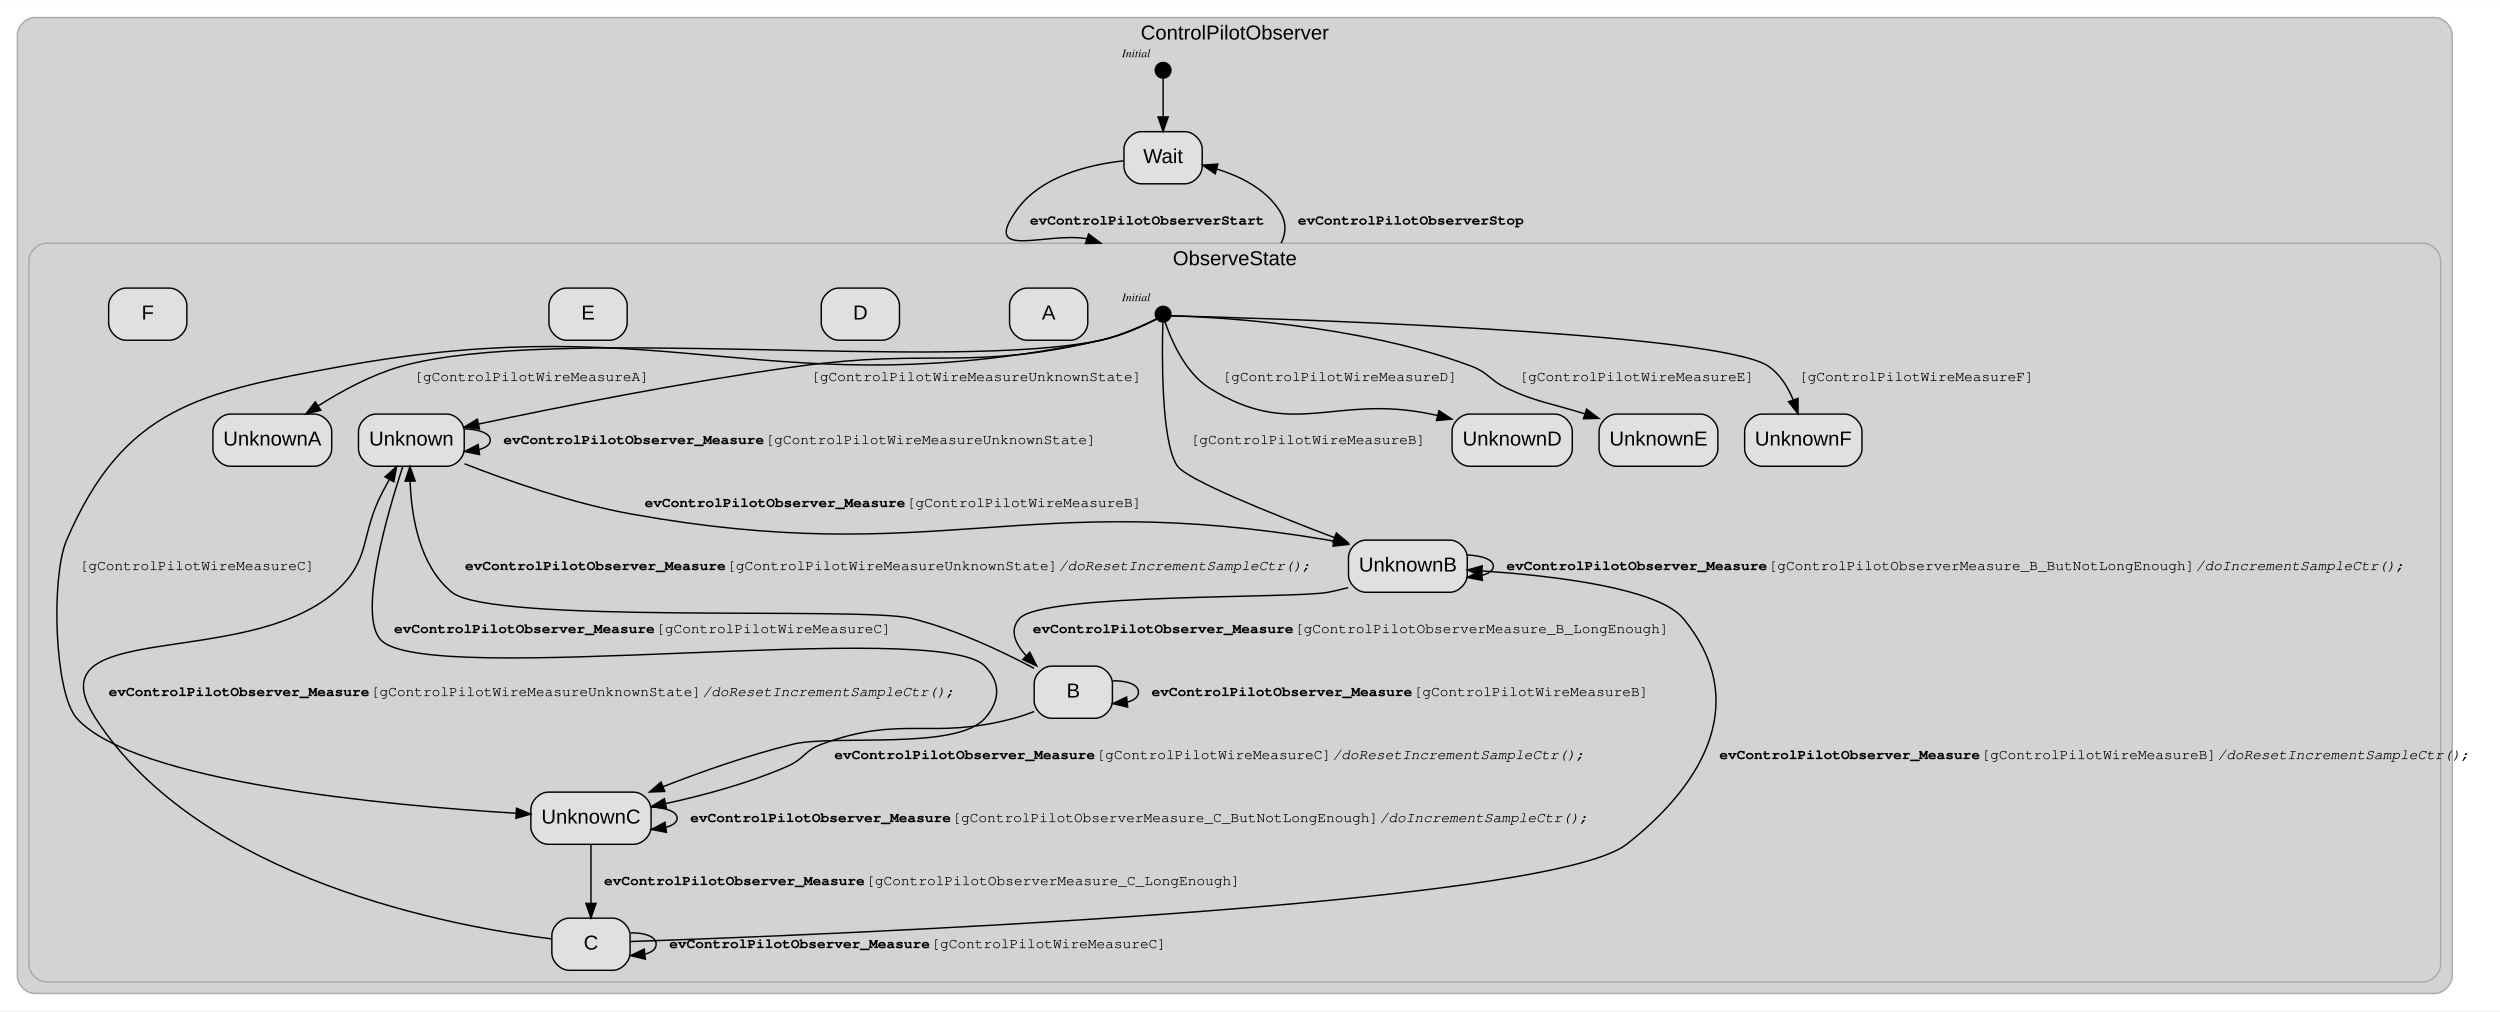
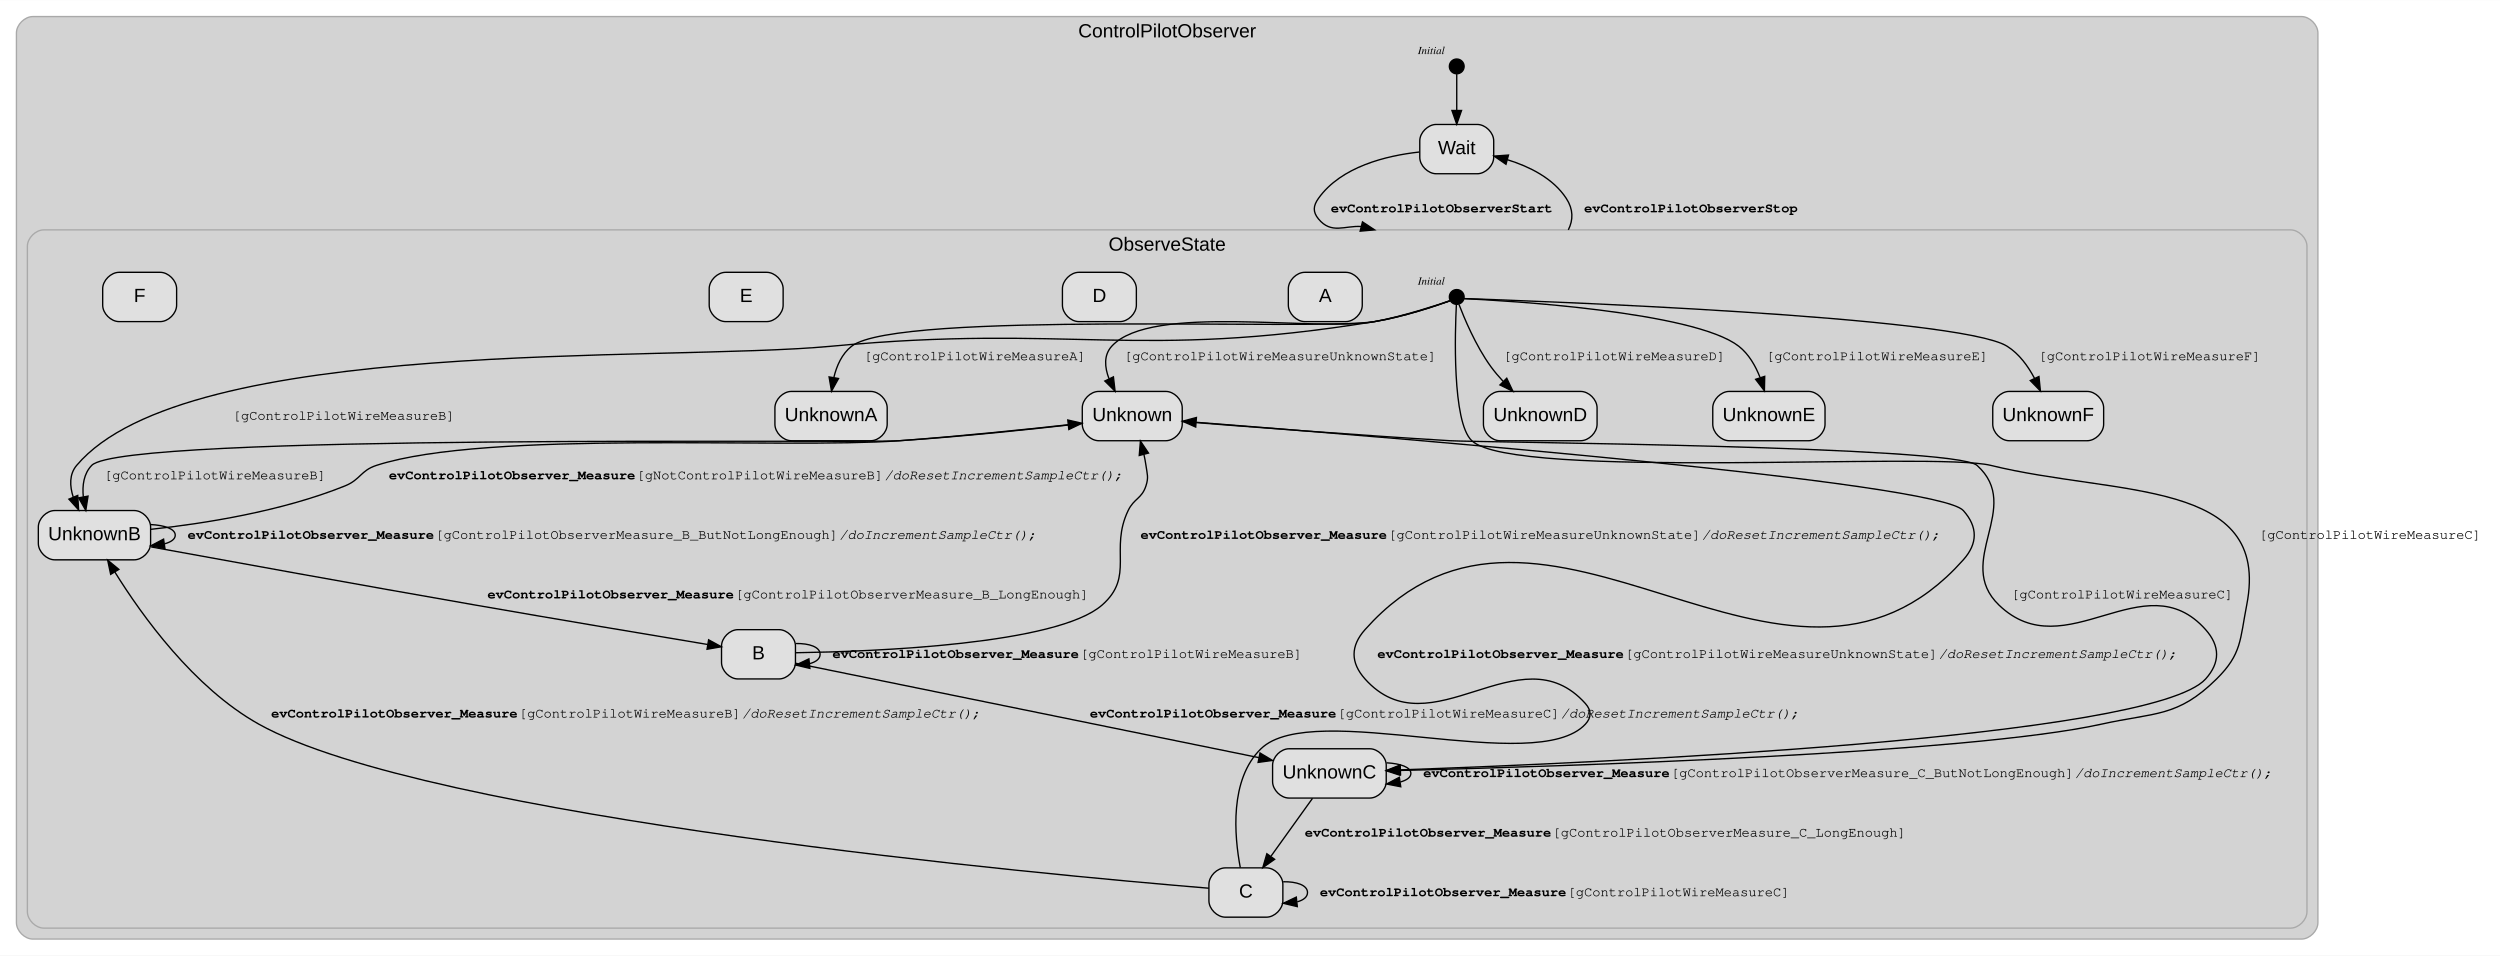
- <svg xmlns="http://www.w3.org/2000/svg" width="1726pt" height="698pt" viewBox="0.00 0.00 1726.00 697.80">
+ <svg xmlns="http://www.w3.org/2000/svg" width="1826pt" height="698pt" viewBox="0.00 0.00 1826.00 697.80">
  <g id="graph0" class="graph" transform="scale(1 1) rotate(0) translate(4 693.8)">
-     <polygon fill="white" stroke="transparent" points="-4,4 -4,-693.8 1722,-693.8 1722,4 -4,4" />
+     <polygon fill="white" stroke="transparent" points="-4,4 -4,-693.8 1822,-693.8 1822,4 -4,4" />
    <g id="clust1" class="cluster">
      <path fill="lightgrey" stroke="darkgray" d="M20,-8C20,-8 1677,-8 1677,-8 1683,-8 1689,-14 1689,-20 1689,-20 1689,-669.8 1689,-669.8 1689,-675.8 1683,-681.8 1677,-681.8 1677,-681.8 20,-681.8 20,-681.8 14,-681.8 8,-675.8 8,-669.8 8,-669.8 8,-20 8,-20 8,-14 14,-8 20,-8" />
      <text text-anchor="middle" x="848.5" y="-666.6" font-family="Arial" font-size="14.00">ControlPilotObserver</text>
    </g>
    <g id="clust2" class="cluster">
      <path fill="lightgrey" stroke="darkgray" d="M28,-16C28,-16 1669,-16 1669,-16 1675,-16 1681,-22 1681,-28 1681,-28 1681,-514 1681,-514 1681,-520 1675,-526 1669,-526 1669,-526 28,-526 28,-526 22,-526 16,-520 16,-514 16,-514 16,-28 16,-28 16,-22 22,-16 28,-16" />
      <text text-anchor="middle" x="848.5" y="-510.8" font-family="Arial" font-size="14.00">ObserveState</text>
    </g>
    <g id="node0" class="node">
-       <ellipse fill="black" stroke="black" cx="799" cy="-645.4" rx="5.4" ry="5.4" />
-       <text text-anchor="start" x="770.6" y="-654.4" font-family="Times,serif" font-style="italic" font-size="8.00">Initial</text>
+       <ellipse fill="black" stroke="black" cx="1060" cy="-645.4" rx="5.4" ry="5.4" />
+       <text text-anchor="start" x="1031.6" y="-654.4" font-family="Times,serif" font-style="italic" font-size="8.00">Initial</text>
    </g>
    <g id="node1" class="node">
-       <path fill="#e0e0e0" stroke="#000000" d="M814,-603C814,-603 784,-603 784,-603 778,-603 772,-597 772,-591 772,-591 772,-579 772,-579 772,-573 778,-567 784,-567 784,-567 814,-567 814,-567 820,-567 826,-573 826,-579 826,-579 826,-591 826,-591 826,-597 820,-603 814,-603" />
-       <text text-anchor="middle" x="799" y="-581.3" font-family="Arial" font-size="14.00">Wait</text>
+       <path fill="#e0e0e0" stroke="#000000" d="M1075,-603C1075,-603 1045,-603 1045,-603 1039,-603 1033,-597 1033,-591 1033,-591 1033,-579 1033,-579 1033,-573 1039,-567 1045,-567 1045,-567 1075,-567 1075,-567 1081,-567 1087,-573 1087,-579 1087,-579 1087,-591 1087,-591 1087,-597 1081,-603 1075,-603" />
+       <text text-anchor="middle" x="1060" y="-581.3" font-family="Arial" font-size="14.00">Wait</text>
    </g>
    <g id="edge1" class="edge">
-       <path fill="none" stroke="black" d="M799,-639.82C799,-634.03 799,-623.6 799,-613.45" />
-       <polygon fill="black" stroke="black" points="802.5,-613.18 799,-603.18 795.5,-613.18 802.5,-613.18" />
+       <path fill="none" stroke="black" d="M1060,-639.82C1060,-634.03 1060,-623.6 1060,-613.45" />
+       <polygon fill="black" stroke="black" points="1063.5,-613.18 1060,-603.18 1056.5,-613.18 1063.5,-613.18" />
    </g>
    <g id="node2" class="node">
-       <ellipse fill="black" stroke="black" cx="799" cy="-477" rx="5.4" ry="5.4" />
-       <text text-anchor="start" x="770.6" y="-486" font-family="Times,serif" font-style="italic" font-size="8.00">Initial</text>
+       <ellipse fill="black" stroke="black" cx="1060" cy="-477" rx="5.4" ry="5.4" />
+       <text text-anchor="start" x="1031.6" y="-486" font-family="Times,serif" font-style="italic" font-size="8.00">Initial</text>
    </g>
    <g id="edge2" class="edge">
-       <path fill="none" stroke="black" d="M771.57,-582.85C747.76,-580.22 714.57,-572.28 698,-549 672.94,-513.79 717.99,-533.97 746.43,-529.08" />
-       <polygon fill="black" stroke="black" points="747.56,-532.4 756,-526 745.41,-525.74 747.56,-532.4" />
-       <text text-anchor="start" x="698" y="-538.8" font-family="Courier,monospace" font-size="14.00"> </text>
-       <text text-anchor="start" x="707" y="-538.8" font-family="Courier,monospace" font-weight="bold" font-size="10.00">evControlPilotObserverStart</text>
-       <text text-anchor="start" x="870" y="-538.8" font-family="Courier,monospace" font-size="14.00"> </text>
+       <path fill="none" stroke="black" d="M1032.57,-582.85C1008.76,-580.22 975.57,-572.28 959,-549 955.13,-543.57 954.76,-539.15 959,-534 968.41,-522.58 978.16,-529.24 990.26,-528.46" />
+       <polygon fill="black" stroke="black" points="991.16,-531.84 1000,-526 989.45,-525.06 991.16,-531.84" />
+       <text text-anchor="start" x="959" y="-538.8" font-family="Courier,monospace" font-size="14.00"> </text>
+       <text text-anchor="start" x="968" y="-538.8" font-family="Courier,monospace" font-weight="bold" font-size="10.00">evControlPilotObserverStart</text>
+       <text text-anchor="start" x="1131" y="-538.8" font-family="Courier,monospace" font-size="14.00"> </text>
    </g>
    <g id="edge3" class="edge">
-       <path fill="none" stroke="black" d="M880.5,-526C884.12,-533.19 884.29,-540.92 879,-549 869.38,-563.71 852.07,-572.27 836,-577.24" />
-       <polygon fill="black" stroke="black" points="834.97,-573.9 826.24,-579.89 836.8,-580.65 834.97,-573.9" />
-       <text text-anchor="start" x="883" y="-538.8" font-family="Courier,monospace" font-size="14.00"> </text>
-       <text text-anchor="start" x="892" y="-538.8" font-family="Courier,monospace" font-weight="bold" font-size="10.00">evControlPilotObserverStop</text>
-       <text text-anchor="start" x="1049" y="-538.8" font-family="Courier,monospace" font-size="14.00"> </text>
+       <path fill="none" stroke="black" d="M1141.5,-526C1145.12,-533.19 1145.29,-540.92 1140,-549 1130.38,-563.71 1113.07,-572.27 1097,-577.24" />
+       <polygon fill="black" stroke="black" points="1095.97,-573.9 1087.24,-579.89 1097.8,-580.65 1095.97,-573.9" />
+       <text text-anchor="start" x="1144" y="-538.8" font-family="Courier,monospace" font-size="14.00"> </text>
+       <text text-anchor="start" x="1153" y="-538.8" font-family="Courier,monospace" font-weight="bold" font-size="10.00">evControlPilotObserverStop</text>
+       <text text-anchor="start" x="1310" y="-538.8" font-family="Courier,monospace" font-size="14.00"> </text>
    </g>
    <g id="node3" class="node">
-       <path fill="#e0e0e0" stroke="#000000" d="M304.5,-408C304.5,-408 255.5,-408 255.5,-408 249.5,-408 243.5,-402 243.5,-396 243.5,-396 243.5,-384 243.5,-384 243.5,-378 249.5,-372 255.5,-372 255.5,-372 304.5,-372 304.5,-372 310.5,-372 316.5,-378 316.5,-384 316.5,-384 316.5,-396 316.5,-396 316.5,-402 310.5,-408 304.5,-408" />
-       <text text-anchor="middle" x="280" y="-386.3" font-family="Arial" font-size="14.00">Unknown</text>
+       <path fill="#e0e0e0" stroke="#000000" d="M847.5,-408C847.5,-408 798.5,-408 798.5,-408 792.5,-408 786.5,-402 786.5,-396 786.5,-396 786.5,-384 786.5,-384 786.5,-378 792.5,-372 798.5,-372 798.5,-372 847.5,-372 847.5,-372 853.5,-372 859.5,-378 859.5,-384 859.5,-384 859.5,-396 859.5,-396 859.5,-402 853.5,-408 847.5,-408" />
+       <text text-anchor="middle" x="823" y="-386.3" font-family="Arial" font-size="14.00">Unknown</text>
    </g>
    <g id="edge10" class="edge">
-       <path fill="none" stroke="black" d="M794.62,-473.77C786.99,-470.01 770.69,-462.46 756,-459 665.25,-437.64 639.38,-453.6 547,-441 469.08,-430.38 379.38,-412.38 326.31,-401.12" />
-       <polygon fill="black" stroke="black" points="327.03,-397.69 316.52,-399.03 325.57,-404.54 327.03,-397.69" />
-       <text text-anchor="start" x="547" y="-430.8" font-family="Courier,monospace" font-size="14.00"> </text>
-       <text text-anchor="start" x="556" y="-430.8" font-family="Courier,monospace" font-size="10.00">[gControlPilotWireMeasureUnknownState]</text>
-       <text text-anchor="start" x="785" y="-430.8" font-family="Courier,monospace" font-size="14.00"> </text>
+       <path fill="none" stroke="black" d="M1055.09,-474.28C1044.95,-470.79 1020.86,-462.9 1000,-459 957.88,-451.13 836.85,-472.68 808,-441 802.06,-434.48 802.81,-425.68 806.01,-417.29" />
+       <polygon fill="black" stroke="black" points="809.24,-418.65 810.46,-408.13 802.94,-415.6 809.24,-418.65" />
+       <text text-anchor="start" x="808" y="-430.8" font-family="Courier,monospace" font-size="14.00"> </text>
+       <text text-anchor="start" x="817" y="-430.8" font-family="Courier,monospace" font-size="10.00">[gControlPilotWireMeasureUnknownState]</text>
+       <text text-anchor="start" x="1046" y="-430.8" font-family="Courier,monospace" font-size="14.00"> </text>
    </g>
    <g id="node4" class="node">
-       <path fill="#e0e0e0" stroke="#000000" d="M213,-408C213,-408 155,-408 155,-408 149,-408 143,-402 143,-396 143,-396 143,-384 143,-384 143,-378 149,-372 155,-372 155,-372 213,-372 213,-372 219,-372 225,-378 225,-384 225,-384 225,-396 225,-396 225,-402 219,-408 213,-408" />
-       <text text-anchor="middle" x="184" y="-386.3" font-family="Arial" font-size="14.00">UnknownA</text>
+       <path fill="#e0e0e0" stroke="#000000" d="M632,-408C632,-408 574,-408 574,-408 568,-408 562,-402 562,-396 562,-396 562,-384 562,-384 562,-378 568,-372 574,-372 574,-372 632,-372 632,-372 638,-372 644,-378 644,-384 644,-384 644,-396 644,-396 644,-402 638,-408 632,-408" />
+       <text text-anchor="middle" x="603" y="-386.3" font-family="Arial" font-size="14.00">UnknownA</text>
    </g>
    <g id="edge4" class="edge">
-       <path fill="none" stroke="black" d="M794.64,-473.69C787.04,-469.81 770.77,-462.1 756,-459 650.88,-436.94 376.39,-470.12 273,-441 252.71,-435.28 232.05,-424.08 215.76,-413.73" />
-       <polygon fill="black" stroke="black" points="217.46,-410.66 207.18,-408.1 213.62,-416.51 217.46,-410.66" />
-       <text text-anchor="start" x="273" y="-430.8" font-family="Courier,monospace" font-size="14.00"> </text>
-       <text text-anchor="start" x="282" y="-430.8" font-family="Courier,monospace" font-size="10.00">[gControlPilotWireMeasureA]</text>
-       <text text-anchor="start" x="445" y="-430.8" font-family="Courier,monospace" font-size="14.00"> </text>
+       <path fill="none" stroke="black" d="M1055.11,-474.2C1044.99,-470.57 1020.94,-462.41 1000,-459 958.06,-452.16 651.48,-467.16 618,-441 610.92,-435.47 607.07,-426.71 605.02,-418.07" />
+       <polygon fill="black" stroke="black" points="608.46,-417.44 603.34,-408.17 601.56,-418.61 608.46,-417.44" />
+       <text text-anchor="start" x="618" y="-430.8" font-family="Courier,monospace" font-size="14.00"> </text>
+       <text text-anchor="start" x="627" y="-430.8" font-family="Courier,monospace" font-size="10.00">[gControlPilotWireMeasureA]</text>
+       <text text-anchor="start" x="790" y="-430.8" font-family="Courier,monospace" font-size="14.00"> </text>
    </g>
    <g id="node5" class="node">
-       <path fill="#e0e0e0" stroke="#000000" d="M997,-321C997,-321 939,-321 939,-321 933,-321 927,-315 927,-309 927,-309 927,-297 927,-297 927,-291 933,-285 939,-285 939,-285 997,-285 997,-285 1003,-285 1009,-291 1009,-297 1009,-297 1009,-309 1009,-309 1009,-315 1003,-321 997,-321" />
-       <text text-anchor="middle" x="968" y="-299.3" font-family="Arial" font-size="14.00">UnknownB</text>
+       <path fill="#e0e0e0" stroke="#000000" d="M94,-321C94,-321 36,-321 36,-321 30,-321 24,-315 24,-309 24,-309 24,-297 24,-297 24,-291 30,-285 36,-285 36,-285 94,-285 94,-285 100,-285 106,-291 106,-297 106,-297 106,-309 106,-309 106,-315 100,-321 94,-321" />
+       <text text-anchor="middle" x="65" y="-299.3" font-family="Arial" font-size="14.00">UnknownB</text>
    </g>
    <g id="edge5" class="edge">
-       <path fill="none" stroke="black" d="M798.84,-471.36C798.3,-453.34 797.22,-388.11 809,-372 815.91,-362.54 873.48,-339.35 917.38,-322.68" />
-       <polygon fill="black" stroke="black" points="918.67,-325.93 926.79,-319.12 916.2,-319.38 918.67,-325.93" />
-       <text text-anchor="start" x="809" y="-387.3" font-family="Courier,monospace" font-size="14.00"> </text>
-       <text text-anchor="start" x="818" y="-387.3" font-family="Courier,monospace" font-size="10.00">[gControlPilotWireMeasureB]</text>
-       <text text-anchor="start" x="981" y="-387.3" font-family="Courier,monospace" font-size="14.00"> </text>
+       <path fill="none" stroke="black" d="M1055.11,-474.2C1044.99,-470.56 1020.95,-462.4 1000,-459 825.65,-430.74 778.85,-457.51 603,-441 479.58,-429.41 132.03,-448.67 52,-354 46.51,-347.5 46.87,-338.95 49.5,-330.77" />
+       <polygon fill="black" stroke="black" points="52.77,-332.04 53.42,-321.46 46.32,-329.32 52.77,-332.04" />
+       <text text-anchor="start" x="157" y="-387.3" font-family="Courier,monospace" font-size="14.00"> </text>
+       <text text-anchor="start" x="166" y="-387.3" font-family="Courier,monospace" font-size="10.00">[gControlPilotWireMeasureB]</text>
+       <text text-anchor="start" x="329" y="-387.3" font-family="Courier,monospace" font-size="14.00"> </text>
    </g>
    <g id="node6" class="node">
-       <path fill="#e0e0e0" stroke="#000000" d="M433.5,-147C433.5,-147 374.5,-147 374.5,-147 368.5,-147 362.5,-141 362.5,-135 362.5,-135 362.5,-123 362.5,-123 362.5,-117 368.5,-111 374.5,-111 374.5,-111 433.5,-111 433.5,-111 439.5,-111 445.5,-117 445.5,-123 445.5,-123 445.5,-135 445.5,-135 445.5,-141 439.5,-147 433.5,-147" />
-       <text text-anchor="middle" x="404" y="-125.3" font-family="Arial" font-size="14.00">UnknownC</text>
+       <path fill="#e0e0e0" stroke="#000000" d="M996.5,-147C996.5,-147 937.5,-147 937.5,-147 931.5,-147 925.5,-141 925.5,-135 925.5,-135 925.5,-123 925.5,-123 925.5,-117 931.5,-111 937.5,-111 937.5,-111 996.5,-111 996.5,-111 1002.5,-111 1008.5,-117 1008.5,-123 1008.5,-123 1008.5,-135 1008.5,-135 1008.5,-141 1002.5,-147 996.5,-147" />
+       <text text-anchor="middle" x="967" y="-125.3" font-family="Arial" font-size="14.00">UnknownC</text>
    </g>
    <g id="edge6" class="edge">
-       <path fill="none" stroke="black" d="M794.64,-473.69C787.04,-469.8 770.77,-462.08 756,-459 527.87,-411.47 461.28,-482.62 232,-441 133.73,-423.16 81.51,-412.73 42,-321 31.16,-295.84 33.34,-215.47 49,-198 88.64,-153.79 263.69,-137.78 352.27,-132.44" />
-       <polygon fill="black" stroke="black" points="352.6,-135.93 362.38,-131.86 352.19,-128.94 352.6,-135.93" />
-       <text text-anchor="start" x="42" y="-300.3" font-family="Courier,monospace" font-size="14.00"> </text>
-       <text text-anchor="start" x="51" y="-300.3" font-family="Courier,monospace" font-size="10.00">[gControlPilotWireMeasureC]</text>
-       <text text-anchor="start" x="214" y="-300.3" font-family="Courier,monospace" font-size="14.00"> </text>
+       <path fill="none" stroke="black" d="M1059.73,-471.22C1058.79,-452.66 1056.47,-385.71 1071,-372 1101.66,-343.07 1409.06,-364.08 1450,-354 1541.92,-331.36 1655.2,-344.91 1637,-252 1632.02,-226.57 1633.44,-216.21 1615,-198 1586.46,-169.82 1570.16,-173.68 1531,-165 1434.21,-143.54 1138.71,-134.15 1018.59,-131.15" />
+       <polygon fill="black" stroke="black" points="1018.63,-127.65 1008.54,-130.9 1018.45,-134.65 1018.63,-127.65" />
+       <text text-anchor="start" x="1637" y="-300.3" font-family="Courier,monospace" font-size="14.00"> </text>
+       <text text-anchor="start" x="1646" y="-300.3" font-family="Courier,monospace" font-size="10.00">[gControlPilotWireMeasureC]</text>
+       <text text-anchor="start" x="1809" y="-300.3" font-family="Courier,monospace" font-size="14.00"> </text>
    </g>
    <g id="node7" class="node">
-       <path fill="#e0e0e0" stroke="#000000" d="M1069.5,-408C1069.5,-408 1010.5,-408 1010.5,-408 1004.5,-408 998.5,-402 998.5,-396 998.5,-396 998.5,-384 998.5,-384 998.5,-378 1004.5,-372 1010.5,-372 1010.5,-372 1069.5,-372 1069.5,-372 1075.5,-372 1081.5,-378 1081.5,-384 1081.5,-384 1081.5,-396 1081.5,-396 1081.5,-402 1075.5,-408 1069.5,-408" />
-       <text text-anchor="middle" x="1040" y="-386.3" font-family="Arial" font-size="14.00">UnknownD</text>
+       <path fill="#e0e0e0" stroke="#000000" d="M1150.5,-408C1150.5,-408 1091.5,-408 1091.5,-408 1085.5,-408 1079.5,-402 1079.5,-396 1079.5,-396 1079.5,-384 1079.5,-384 1079.5,-378 1085.5,-372 1091.5,-372 1091.5,-372 1150.5,-372 1150.5,-372 1156.5,-372 1162.5,-378 1162.5,-384 1162.5,-384 1162.5,-396 1162.5,-396 1162.5,-402 1156.5,-408 1150.5,-408" />
+       <text text-anchor="middle" x="1121" y="-386.3" font-family="Arial" font-size="14.00">UnknownD</text>
    </g>
    <g id="edge7" class="edge">
-       <path fill="none" stroke="black" d="M800.32,-471.74C803.63,-461.79 813.35,-437.05 831,-426 889.04,-389.67 916.98,-422 984,-408 985.46,-407.69 986.94,-407.37 988.43,-407.03" />
-       <polygon fill="black" stroke="black" points="989.47,-410.37 998.32,-404.54 987.76,-403.58 989.47,-410.37" />
-       <text text-anchor="start" x="831" y="-430.8" font-family="Courier,monospace" font-size="14.00"> </text>
-       <text text-anchor="start" x="840" y="-430.8" font-family="Courier,monospace" font-size="10.00">[gControlPilotWireMeasureD]</text>
-       <text text-anchor="start" x="1003" y="-430.8" font-family="Courier,monospace" font-size="14.00"> </text>
+       <path fill="none" stroke="black" d="M1061.63,-471.58C1065.08,-462.51 1073.77,-441.35 1085,-426 1087.68,-422.34 1090.75,-418.72 1093.96,-415.28" />
+       <polygon fill="black" stroke="black" points="1096.53,-417.65 1101.06,-408.08 1091.55,-412.74 1096.53,-417.65" />
+       <text text-anchor="start" x="1085" y="-430.8" font-family="Courier,monospace" font-size="14.00"> </text>
+       <text text-anchor="start" x="1094" y="-430.8" font-family="Courier,monospace" font-size="10.00">[gControlPilotWireMeasureD]</text>
+       <text text-anchor="start" x="1257" y="-430.8" font-family="Courier,monospace" font-size="14.00"> </text>
    </g>
    <g id="node8" class="node">
-       <path fill="#e0e0e0" stroke="#000000" d="M1170,-408C1170,-408 1112,-408 1112,-408 1106,-408 1100,-402 1100,-396 1100,-396 1100,-384 1100,-384 1100,-378 1106,-372 1112,-372 1112,-372 1170,-372 1170,-372 1176,-372 1182,-378 1182,-384 1182,-384 1182,-396 1182,-396 1182,-402 1176,-408 1170,-408" />
-       <text text-anchor="middle" x="1141" y="-386.3" font-family="Arial" font-size="14.00">UnknownE</text>
+       <path fill="#e0e0e0" stroke="#000000" d="M1317,-408C1317,-408 1259,-408 1259,-408 1253,-408 1247,-402 1247,-396 1247,-396 1247,-384 1247,-384 1247,-378 1253,-372 1259,-372 1259,-372 1317,-372 1317,-372 1323,-372 1329,-378 1329,-384 1329,-384 1329,-396 1329,-396 1329,-402 1323,-408 1317,-408" />
+       <text text-anchor="middle" x="1288" y="-386.3" font-family="Arial" font-size="14.00">UnknownE</text>
    </g>
    <g id="edge8" class="edge">
-       <path fill="none" stroke="black" d="M804.47,-475.88C829.29,-475.2 933.46,-470.63 1012,-441 1023.77,-436.56 1024.61,-431.33 1036,-426 1056.84,-416.25 1064.88,-416.05 1090.12,-408.18" />
-       <polygon fill="black" stroke="black" points="1091.37,-411.45 1099.81,-405.05 1089.22,-404.79 1091.37,-411.45" />
-       <text text-anchor="start" x="1036" y="-430.8" font-family="Courier,monospace" font-size="14.00"> </text>
-       <text text-anchor="start" x="1045" y="-430.8" font-family="Courier,monospace" font-size="10.00">[gControlPilotWireMeasureE]</text>
-       <text text-anchor="start" x="1208" y="-430.8" font-family="Courier,monospace" font-size="14.00"> </text>
+       <path fill="none" stroke="black" d="M1065.3,-475.77C1094.25,-474.39 1233.24,-466.54 1266,-441 1273.31,-435.3 1278.25,-426.66 1281.55,-418.16" />
+       <polygon fill="black" stroke="black" points="1284.95,-419.02 1284.73,-408.43 1278.3,-416.85 1284.95,-419.02" />
+       <text text-anchor="start" x="1277" y="-430.8" font-family="Courier,monospace" font-size="14.00"> </text>
+       <text text-anchor="start" x="1286" y="-430.8" font-family="Courier,monospace" font-size="10.00">[gControlPilotWireMeasureE]</text>
+       <text text-anchor="start" x="1449" y="-430.8" font-family="Courier,monospace" font-size="14.00"> </text>
    </g>
    <g id="node9" class="node">
-       <path fill="#e0e0e0" stroke="#000000" d="M1269.5,-408C1269.5,-408 1212.5,-408 1212.5,-408 1206.5,-408 1200.5,-402 1200.5,-396 1200.5,-396 1200.5,-384 1200.5,-384 1200.5,-378 1206.5,-372 1212.5,-372 1212.5,-372 1269.5,-372 1269.5,-372 1275.5,-372 1281.5,-378 1281.5,-384 1281.5,-384 1281.5,-396 1281.5,-396 1281.5,-402 1275.5,-408 1269.5,-408" />
-       <text text-anchor="middle" x="1241" y="-386.3" font-family="Arial" font-size="14.00">UnknownF</text>
+       <path fill="#e0e0e0" stroke="#000000" d="M1520.5,-408C1520.5,-408 1463.5,-408 1463.5,-408 1457.5,-408 1451.5,-402 1451.5,-396 1451.5,-396 1451.5,-384 1451.5,-384 1451.5,-378 1457.5,-372 1463.5,-372 1463.5,-372 1520.5,-372 1520.5,-372 1526.5,-372 1532.5,-378 1532.5,-384 1532.5,-384 1532.5,-396 1532.5,-396 1532.5,-402 1526.5,-408 1520.5,-408" />
+       <text text-anchor="middle" x="1492" y="-386.3" font-family="Arial" font-size="14.00">UnknownF</text>
    </g>
    <g id="edge9" class="edge">
-       <path fill="none" stroke="black" d="M804.38,-475.87C850.7,-474.71 1181.32,-465.59 1217,-441 1224.95,-435.52 1230.35,-426.66 1233.99,-417.92" />
-       <polygon fill="black" stroke="black" points="1237.36,-418.87 1237.38,-408.27 1230.76,-416.54 1237.36,-418.87" />
-       <text text-anchor="start" x="1229" y="-430.8" font-family="Courier,monospace" font-size="14.00"> </text>
-       <text text-anchor="start" x="1238" y="-430.8" font-family="Courier,monospace" font-size="10.00">[gControlPilotWireMeasureF]</text>
-       <text text-anchor="start" x="1401" y="-430.8" font-family="Courier,monospace" font-size="14.00"> </text>
+       <path fill="none" stroke="black" d="M1065.44,-475.82C1110.9,-474.31 1426.73,-463.05 1462,-441 1470.79,-435.5 1477.35,-426.4 1482.06,-417.46" />
+       <polygon fill="black" stroke="black" points="1485.25,-418.9 1486.31,-408.36 1478.9,-415.94 1485.25,-418.9" />
+       <text text-anchor="start" x="1476" y="-430.8" font-family="Courier,monospace" font-size="14.00"> </text>
+       <text text-anchor="start" x="1485" y="-430.8" font-family="Courier,monospace" font-size="10.00">[gControlPilotWireMeasureF]</text>
+       <text text-anchor="start" x="1648" y="-430.8" font-family="Courier,monospace" font-size="14.00"> </text>
+     </g>
+     <g id="edge22" class="edge">
+       <path fill="none" stroke="black" d="M786.25,-384.58C751.86,-380.63 699.03,-375 653,-372 620.28,-369.87 85.83,-377.54 63,-354 57.15,-347.97 56.01,-339.36 56.85,-330.99" />
+       <polygon fill="black" stroke="black" points="60.3,-331.54 58.67,-321.07 53.42,-330.27 60.3,-331.54" />
+       <text text-anchor="start" x="63" y="-343.8" font-family="Courier,monospace" font-size="14.00"> </text>
+       <text text-anchor="start" x="72" y="-343.8" font-family="Courier,monospace" font-size="10.00">[gControlPilotWireMeasureB]</text>
+       <text text-anchor="start" x="235" y="-343.8" font-family="Courier,monospace" font-size="14.00"> </text>
+     </g>
+     <g id="edge23" class="edge">
+       <path fill="none" stroke="black" d="M859.55,-386.02C905.24,-382.37 985.86,-376.15 1055,-372 1076.37,-370.72 1424.06,-368.29 1440,-354 1474.16,-323.37 1422.96,-283.84 1456,-252 1504.67,-205.1 1562.13,-284.54 1607,-234 1617.62,-222.04 1617.7,-209.9 1607,-198 1567.87,-154.49 1164.27,-136.66 1018.86,-131.61" />
+       <polygon fill="black" stroke="black" points="1018.96,-128.11 1008.84,-131.27 1018.72,-135.11 1018.96,-128.11" />
+       <text text-anchor="start" x="1456" y="-256.8" font-family="Courier,monospace" font-size="14.00"> </text>
+       <text text-anchor="start" x="1465" y="-256.8" font-family="Courier,monospace" font-size="10.00">[gControlPilotWireMeasureC]</text>
+       <text text-anchor="start" x="1628" y="-256.8" font-family="Courier,monospace" font-size="14.00"> </text>
+     </g>
+     <g id="edge13" class="edge">
+       <path fill="none" stroke="black" d="M106.27,-307.29C144.22,-311.37 201.5,-320.24 248,-339 259.32,-343.57 259.39,-350.25 271,-354 351.87,-380.13 568.25,-365.77 653,-372 694.69,-375.06 741.99,-379.91 776.1,-383.64" />
+       <polygon fill="black" stroke="black" points="775.91,-387.14 786.24,-384.76 776.68,-380.18 775.91,-387.14" />
+       <text text-anchor="start" x="271" y="-343.8" font-family="Courier,monospace" font-size="14.00"> </text>
+       <text text-anchor="start" x="280" y="-343.8" font-family="Courier,monospace" font-weight="bold" font-size="10.00">evControlPilotObserver_Measure</text>
+       <text text-anchor="start" x="461" y="-343.8" font-family="Courier,monospace" font-size="10.00">[gNotControlPilotWireMeasureB]</text>
+       <text text-anchor="start" x="642" y="-343.8" font-family="Courier,monospace" font-style="italic" font-size="10.00">/doResetIncrementSampleCtr();</text>
+       <text text-anchor="start" x="817" y="-343.8" font-family="Courier,monospace" font-size="10.00"> </text>
+       <text text-anchor="start" x="824" y="-343.8" font-family="Courier,monospace" font-size="14.00"> </text>
+     </g>
+     <g id="edge11" class="edge">
+       <path fill="none" stroke="black" d="M106.08,-310.77C116.34,-310.22 124,-307.63 124,-303 124,-300.1 121.01,-298.01 116.26,-296.71" />
+       <polygon fill="black" stroke="black" points="116.48,-293.2 106.08,-295.23 115.48,-300.13 116.48,-293.2" />
+       <text text-anchor="start" x="124" y="-300.3" font-family="Courier,monospace" font-size="14.00"> </text>
+       <text text-anchor="start" x="133" y="-300.3" font-family="Courier,monospace" font-weight="bold" font-size="10.00">evControlPilotObserver_Measure</text>
+       <text text-anchor="start" x="314" y="-300.3" font-family="Courier,monospace" font-size="10.00">[gControlPilotObserverMeasure_B_ButNotLongEnough]</text>
+       <text text-anchor="start" x="609" y="-300.3" font-family="Courier,monospace" font-style="italic" font-size="10.00">/doIncrementSampleCtr();</text>
+       <text text-anchor="start" x="754" y="-300.3" font-family="Courier,monospace" font-size="10.00"> </text>
+       <text text-anchor="start" x="761" y="-300.3" font-family="Courier,monospace" font-size="14.00"> </text>
+     </g>
+     <g id="node11" class="node">
+       <path fill="#e0e0e0" stroke="#000000" d="M565,-234C565,-234 535,-234 535,-234 529,-234 523,-228 523,-222 523,-222 523,-210 523,-210 523,-204 529,-198 535,-198 535,-198 565,-198 565,-198 571,-198 577,-204 577,-210 577,-210 577,-222 577,-222 577,-228 571,-234 565,-234" />
+       <text text-anchor="middle" x="550" y="-212.3" font-family="Arial" font-size="14.00">B</text>
+     </g>
+     <g id="edge12" class="edge">
+       <path fill="none" stroke="black" d="M106.42,-294.41C160.72,-284.49 258.94,-266.66 343,-252 402.41,-241.63 471.51,-230.05 512.94,-223.15" />
+       <polygon fill="black" stroke="black" points="513.57,-226.59 522.86,-221.5 512.42,-219.68 513.57,-226.59" />
+       <text text-anchor="start" x="343" y="-256.8" font-family="Courier,monospace" font-size="14.00"> </text>
+       <text text-anchor="start" x="352" y="-256.8" font-family="Courier,monospace" font-weight="bold" font-size="10.00">evControlPilotObserver_Measure</text>
+       <text text-anchor="start" x="533" y="-256.8" font-family="Courier,monospace" font-size="10.00">[gControlPilotObserverMeasure_B_LongEnough]</text>
+       <text text-anchor="start" x="792" y="-256.8" font-family="Courier,monospace" font-size="14.00"> </text>
+     </g>
+     <g id="edge17" class="edge">
+       <path fill="none" stroke="black" d="M1008.71,-136.75C1018.91,-136.18 1026.5,-133.59 1026.5,-129 1026.5,-126.13 1023.53,-124.04 1018.82,-122.74" />
+       <polygon fill="black" stroke="black" points="1019.11,-119.25 1008.71,-121.25 1018.09,-126.17 1019.11,-119.25" />
+       <text text-anchor="start" x="1026.5" y="-126.3" font-family="Courier,monospace" font-size="14.00"> </text>
+       <text text-anchor="start" x="1035.5" y="-126.3" font-family="Courier,monospace" font-weight="bold" font-size="10.00">evControlPilotObserver_Measure</text>
+       <text text-anchor="start" x="1216.5" y="-126.3" font-family="Courier,monospace" font-size="10.00">[gControlPilotObserverMeasure_C_ButNotLongEnough]</text>
+       <text text-anchor="start" x="1511.5" y="-126.3" font-family="Courier,monospace" font-style="italic" font-size="10.00">/doIncrementSampleCtr();</text>
+       <text text-anchor="start" x="1656.5" y="-126.3" font-family="Courier,monospace" font-size="10.00"> </text>
+       <text text-anchor="start" x="1663.5" y="-126.3" font-family="Courier,monospace" font-size="14.00"> </text>
+     </g>
+     <g id="node12" class="node">
+       <path fill="#e0e0e0" stroke="#000000" d="M921,-60C921,-60 891,-60 891,-60 885,-60 879,-54 879,-48 879,-48 879,-36 879,-36 879,-30 885,-24 891,-24 891,-24 921,-24 921,-24 927,-24 933,-30 933,-36 933,-36 933,-48 933,-48 933,-54 927,-60 921,-60" />
+       <text text-anchor="middle" x="906" y="-38.3" font-family="Arial" font-size="14.00">C</text>
+     </g>
+     <g id="edge18" class="edge">
+       <path fill="none" stroke="black" d="M954.66,-110.8C945.97,-98.7 934.21,-82.3 924.42,-68.67" />
+       <polygon fill="black" stroke="black" points="927,-66.26 918.33,-60.18 921.31,-70.34 927,-66.26" />
+       <text text-anchor="start" x="940" y="-82.8" font-family="Courier,monospace" font-size="14.00"> </text>
+       <text text-anchor="start" x="949" y="-82.8" font-family="Courier,monospace" font-weight="bold" font-size="10.00">evControlPilotObserver_Measure</text>
+       <text text-anchor="start" x="1130" y="-82.8" font-family="Courier,monospace" font-size="10.00">[gControlPilotObserverMeasure_C_LongEnough]</text>
+       <text text-anchor="start" x="1389" y="-82.8" font-family="Courier,monospace" font-size="14.00"> </text>
+     </g>
+     <g id="node10" class="node">
+       <path fill="#e0e0e0" stroke="#000000" d="M979,-495C979,-495 949,-495 949,-495 943,-495 937,-489 937,-483 937,-483 937,-471 937,-471 937,-465 943,-459 949,-459 949,-459 979,-459 979,-459 985,-459 991,-465 991,-471 991,-471 991,-483 991,-483 991,-489 985,-495 979,-495" />
+       <text text-anchor="middle" x="964" y="-473.3" font-family="Arial" font-size="14.00">A</text>
+     </g>
+     <g id="edge16" class="edge">
+       <path fill="none" stroke="black" d="M577.33,-217.14C635.35,-218.02 768.18,-223.2 801,-252 824.91,-272.98 806.25,-292.32 820,-321 824.27,-329.9 829.96,-329.61 833,-339 835.05,-345.34 833.92,-347.4 833,-354 832.64,-356.57 832.14,-359.22 831.55,-361.86" />
+       <polygon fill="black" stroke="black" points="828.1,-361.2 828.96,-371.76 834.87,-362.97 828.1,-361.2" />
+       <text text-anchor="start" x="820" y="-300.3" font-family="Courier,monospace" font-size="14.00"> </text>
+       <text text-anchor="start" x="829" y="-300.3" font-family="Courier,monospace" font-weight="bold" font-size="10.00">evControlPilotObserver_Measure</text>
+       <text text-anchor="start" x="1010" y="-300.3" font-family="Courier,monospace" font-size="10.00">[gControlPilotWireMeasureUnknownState]</text>
+       <text text-anchor="start" x="1239" y="-300.3" font-family="Courier,monospace" font-style="italic" font-size="10.00">/doResetIncrementSampleCtr();</text>
+       <text text-anchor="start" x="1414" y="-300.3" font-family="Courier,monospace" font-size="10.00"> </text>
+       <text text-anchor="start" x="1421" y="-300.3" font-family="Courier,monospace" font-size="14.00"> </text>
+     </g>
+     <g id="edge15" class="edge">
+       <path fill="none" stroke="black" d="M577.04,-209.49C645.42,-195.55 826.16,-158.71 915.5,-140.5" />
+       <polygon fill="black" stroke="black" points="916.32,-143.9 925.42,-138.48 914.92,-137.04 916.32,-143.9" />
+       <text text-anchor="start" x="783" y="-169.8" font-family="Courier,monospace" font-size="14.00"> </text>
+       <text text-anchor="start" x="792" y="-169.8" font-family="Courier,monospace" font-weight="bold" font-size="10.00">evControlPilotObserver_Measure</text>
+       <text text-anchor="start" x="973" y="-169.8" font-family="Courier,monospace" font-size="10.00">[gControlPilotWireMeasureC]</text>
+       <text text-anchor="start" x="1136" y="-169.8" font-family="Courier,monospace" font-style="italic" font-size="10.00">/doResetIncrementSampleCtr();</text>
+       <text text-anchor="start" x="1311" y="-169.8" font-family="Courier,monospace" font-size="10.00"> </text>
+       <text text-anchor="start" x="1318" y="-169.8" font-family="Courier,monospace" font-size="14.00"> </text>
+     </g>
+     <g id="edge14" class="edge">
+       <path fill="none" stroke="black" d="M577.24,-223.87C587.02,-224.04 595,-221.41 595,-216 595,-212.7 592.04,-210.44 587.51,-209.21" />
+       <polygon fill="black" stroke="black" points="587.55,-205.7 577.24,-208.13 586.82,-212.66 587.55,-205.7" />
+       <text text-anchor="start" x="595" y="-213.3" font-family="Courier,monospace" font-size="14.00"> </text>
+       <text text-anchor="start" x="604" y="-213.3" font-family="Courier,monospace" font-weight="bold" font-size="10.00">evControlPilotObserver_Measure</text>
+       <text text-anchor="start" x="785" y="-213.3" font-family="Courier,monospace" font-size="10.00">[gControlPilotWireMeasureB]</text>
+       <text text-anchor="start" x="948" y="-213.3" font-family="Courier,monospace" font-size="14.00"> </text>
    </g>
    <g id="edge21" class="edge">
-       <path fill="none" stroke="black" d="M316.68,-397.83C326.78,-397.45 334.5,-394.84 334.5,-390 334.5,-386.98 331.48,-384.82 326.76,-383.54" />
-       <polygon fill="black" stroke="black" points="327.06,-380.05 316.68,-382.17 326.12,-386.99 327.06,-380.05" />
-       <text text-anchor="start" x="334.5" y="-387.3" font-family="Courier,monospace" font-size="14.00"> </text>
-       <text text-anchor="start" x="343.5" y="-387.3" font-family="Courier,monospace" font-weight="bold" font-size="10.00">evControlPilotObserver_Measure</text>
-       <text text-anchor="start" x="524.5" y="-387.3" font-family="Courier,monospace" font-size="10.00">[gControlPilotWireMeasureUnknownState]</text>
-       <text text-anchor="start" x="753.5" y="-387.3" font-family="Courier,monospace" font-size="14.00"> </text>
-     </g>
-     <g id="edge22" class="edge">
-       <path fill="none" stroke="black" d="M316.73,-373.69C347.05,-361.84 391.53,-346.26 432,-339 642.56,-301.21 702.11,-356.9 913,-321 914.27,-320.78 915.56,-320.54 916.85,-320.29" />
-       <polygon fill="black" stroke="black" points="917.88,-323.64 926.84,-317.99 916.31,-316.82 917.88,-323.64" />
-       <text text-anchor="start" x="432" y="-343.8" font-family="Courier,monospace" font-size="14.00"> </text>
-       <text text-anchor="start" x="441" y="-343.8" font-family="Courier,monospace" font-weight="bold" font-size="10.00">evControlPilotObserver_Measure</text>
-       <text text-anchor="start" x="622" y="-343.8" font-family="Courier,monospace" font-size="10.00">[gControlPilotWireMeasureB]</text>
-       <text text-anchor="start" x="785" y="-343.8" font-family="Courier,monospace" font-size="14.00"> </text>
-     </g>
-     <g id="edge23" class="edge">
-       <path fill="none" stroke="black" d="M274.06,-371.75C263.24,-338.84 242.86,-268.86 259,-252 291.08,-218.51 643.92,-267.49 676,-234 687.07,-222.44 686.53,-210.05 676,-198 656.38,-175.54 571.97,-187.09 543,-180 512.72,-172.59 479.85,-160.94 453.68,-150.75" />
-       <polygon fill="black" stroke="black" points="454.95,-147.49 444.36,-147.08 452.38,-154 454.95,-147.49" />
-       <text text-anchor="start" x="259" y="-256.8" font-family="Courier,monospace" font-size="14.00"> </text>
-       <text text-anchor="start" x="268" y="-256.8" font-family="Courier,monospace" font-weight="bold" font-size="10.00">evControlPilotObserver_Measure</text>
-       <text text-anchor="start" x="449" y="-256.8" font-family="Courier,monospace" font-size="10.00">[gControlPilotWireMeasureC]</text>
-       <text text-anchor="start" x="612" y="-256.8" font-family="Courier,monospace" font-size="14.00"> </text>
-     </g>
-     <g id="edge11" class="edge">
-       <path fill="none" stroke="black" d="M1009.08,-310.77C1019.34,-310.22 1027,-307.63 1027,-303 1027,-300.1 1024.01,-298.01 1019.26,-296.71" />
-       <polygon fill="black" stroke="black" points="1019.48,-293.2 1009.08,-295.23 1018.48,-300.13 1019.48,-293.2" />
-       <text text-anchor="start" x="1027" y="-300.3" font-family="Courier,monospace" font-size="14.00"> </text>
-       <text text-anchor="start" x="1036" y="-300.3" font-family="Courier,monospace" font-weight="bold" font-size="10.00">evControlPilotObserver_Measure</text>
-       <text text-anchor="start" x="1217" y="-300.3" font-family="Courier,monospace" font-size="10.00">[gControlPilotObserverMeasure_B_ButNotLongEnough]</text>
-       <text text-anchor="start" x="1512" y="-300.3" font-family="Courier,monospace" font-style="italic" font-size="10.00">/doIncrementSampleCtr();</text>
-       <text text-anchor="start" x="1657" y="-300.3" font-family="Courier,monospace" font-size="10.00"> </text>
-       <text text-anchor="start" x="1664" y="-300.3" font-family="Courier,monospace" font-size="14.00"> </text>
-     </g>
-     <g id="node11" class="node">
-       <path fill="#e0e0e0" stroke="#000000" d="M752,-234C752,-234 722,-234 722,-234 716,-234 710,-228 710,-222 710,-222 710,-210 710,-210 710,-204 716,-198 722,-198 722,-198 752,-198 752,-198 758,-198 764,-204 764,-210 764,-210 764,-222 764,-222 764,-228 758,-234 752,-234" />
-       <text text-anchor="middle" x="737" y="-212.3" font-family="Arial" font-size="14.00">B</text>
-     </g>
-     <g id="edge12" class="edge">
-       <path fill="none" stroke="black" d="M926.8,-288.22C922.18,-286.99 917.51,-285.88 913,-285 889.69,-280.47 716.07,-284.49 700,-267 692.71,-259.07 696.72,-249.72 704.33,-241.27" />
-       <polygon fill="black" stroke="black" points="706.98,-243.59 711.76,-234.13 702.12,-238.54 706.98,-243.59" />
-       <text text-anchor="start" x="700" y="-256.8" font-family="Courier,monospace" font-size="14.00"> </text>
-       <text text-anchor="start" x="709" y="-256.8" font-family="Courier,monospace" font-weight="bold" font-size="10.00">evControlPilotObserver_Measure</text>
-       <text text-anchor="start" x="890" y="-256.8" font-family="Courier,monospace" font-size="10.00">[gControlPilotObserverMeasure_B_LongEnough]</text>
-       <text text-anchor="start" x="1149" y="-256.8" font-family="Courier,monospace" font-size="14.00"> </text>
-     </g>
-     <g id="edge16" class="edge">
-       <path fill="none" stroke="black" d="M445.71,-136.75C455.91,-136.18 463.5,-133.59 463.5,-129 463.5,-126.13 460.53,-124.04 455.82,-122.74" />
-       <polygon fill="black" stroke="black" points="456.11,-119.25 445.71,-121.25 455.09,-126.17 456.11,-119.25" />
-       <text text-anchor="start" x="463.5" y="-126.3" font-family="Courier,monospace" font-size="14.00"> </text>
-       <text text-anchor="start" x="472.5" y="-126.3" font-family="Courier,monospace" font-weight="bold" font-size="10.00">evControlPilotObserver_Measure</text>
-       <text text-anchor="start" x="653.5" y="-126.3" font-family="Courier,monospace" font-size="10.00">[gControlPilotObserverMeasure_C_ButNotLongEnough]</text>
-       <text text-anchor="start" x="948.5" y="-126.3" font-family="Courier,monospace" font-style="italic" font-size="10.00">/doIncrementSampleCtr();</text>
-       <text text-anchor="start" x="1093.5" y="-126.3" font-family="Courier,monospace" font-size="10.00"> </text>
-       <text text-anchor="start" x="1100.5" y="-126.3" font-family="Courier,monospace" font-size="14.00"> </text>
-     </g>
-     <g id="node12" class="node">
-       <path fill="#e0e0e0" stroke="#000000" d="M419,-60C419,-60 389,-60 389,-60 383,-60 377,-54 377,-48 377,-48 377,-36 377,-36 377,-30 383,-24 389,-24 389,-24 419,-24 419,-24 425,-24 431,-30 431,-36 431,-36 431,-48 431,-48 431,-54 425,-60 419,-60" />
-       <text text-anchor="middle" x="404" y="-38.3" font-family="Arial" font-size="14.00">C</text>
-     </g>
-     <g id="edge17" class="edge">
-       <path fill="none" stroke="black" d="M404,-110.8C404,-99.16 404,-83.55 404,-70.24" />
-       <polygon fill="black" stroke="black" points="407.5,-70.18 404,-60.18 400.5,-70.18 407.5,-70.18" />
-       <text text-anchor="start" x="404" y="-82.8" font-family="Courier,monospace" font-size="14.00"> </text>
-       <text text-anchor="start" x="413" y="-82.8" font-family="Courier,monospace" font-weight="bold" font-size="10.00">evControlPilotObserver_Measure</text>
-       <text text-anchor="start" x="594" y="-82.8" font-family="Courier,monospace" font-size="10.00">[gControlPilotObserverMeasure_C_LongEnough]</text>
-       <text text-anchor="start" x="853" y="-82.8" font-family="Courier,monospace" font-size="14.00"> </text>
-     </g>
-     <g id="node10" class="node">
-       <path fill="#e0e0e0" stroke="#000000" d="M735,-495C735,-495 705,-495 705,-495 699,-495 693,-489 693,-483 693,-483 693,-471 693,-471 693,-465 699,-459 705,-459 705,-459 735,-459 735,-459 741,-459 747,-465 747,-471 747,-471 747,-483 747,-483 747,-489 741,-495 735,-495" />
-       <text text-anchor="middle" x="720" y="-473.3" font-family="Arial" font-size="14.00">A</text>
-     </g>
-     <g id="edge15" class="edge">
-       <path fill="none" stroke="black" d="M709.92,-232.46C687.83,-244.22 655.42,-259.61 625,-267 590.72,-275.33 335.38,-262.75 308,-285 285.6,-303.2 280.03,-337.26 279.14,-361.44" />
-       <polygon fill="black" stroke="black" points="275.64,-361.72 279.02,-371.76 282.64,-361.81 275.64,-361.72" />
-       <text text-anchor="start" x="308" y="-300.3" font-family="Courier,monospace" font-size="14.00"> </text>
-       <text text-anchor="start" x="317" y="-300.3" font-family="Courier,monospace" font-weight="bold" font-size="10.00">evControlPilotObserver_Measure</text>
-       <text text-anchor="start" x="498" y="-300.3" font-family="Courier,monospace" font-size="10.00">[gControlPilotWireMeasureUnknownState]</text>
-       <text text-anchor="start" x="727" y="-300.3" font-family="Courier,monospace" font-style="italic" font-size="10.00">/doResetIncrementSampleCtr();</text>
-       <text text-anchor="start" x="902" y="-300.3" font-family="Courier,monospace" font-size="10.00"> </text>
-       <text text-anchor="start" x="909" y="-300.3" font-family="Courier,monospace" font-size="14.00"> </text>
-     </g>
-     <g id="edge14" class="edge">
-       <path fill="none" stroke="black" d="M710,-202.65C705.4,-200.89 700.61,-199.25 696,-198 638.41,-182.45 618.91,-200.8 563,-180 551.56,-175.74 551.17,-169.92 540,-165 513.21,-153.2 481.64,-144.77 455.66,-139.14" />
-       <polygon fill="black" stroke="black" points="456.14,-135.67 445.63,-137.05 454.7,-142.52 456.14,-135.67" />
-       <text text-anchor="start" x="563" y="-169.8" font-family="Courier,monospace" font-size="14.00"> </text>
-       <text text-anchor="start" x="572" y="-169.8" font-family="Courier,monospace" font-weight="bold" font-size="10.00">evControlPilotObserver_Measure</text>
-       <text text-anchor="start" x="753" y="-169.8" font-family="Courier,monospace" font-size="10.00">[gControlPilotWireMeasureC]</text>
-       <text text-anchor="start" x="916" y="-169.8" font-family="Courier,monospace" font-style="italic" font-size="10.00">/doResetIncrementSampleCtr();</text>
-       <text text-anchor="start" x="1091" y="-169.8" font-family="Courier,monospace" font-size="10.00"> </text>
-       <text text-anchor="start" x="1098" y="-169.8" font-family="Courier,monospace" font-size="14.00"> </text>
-     </g>
-     <g id="edge13" class="edge">
-       <path fill="none" stroke="black" d="M764.24,-223.87C774.02,-224.04 782,-221.41 782,-216 782,-212.7 779.04,-210.44 774.51,-209.21" />
-       <polygon fill="black" stroke="black" points="774.55,-205.7 764.24,-208.13 773.82,-212.66 774.55,-205.7" />
-       <text text-anchor="start" x="782" y="-213.3" font-family="Courier,monospace" font-size="14.00"> </text>
-       <text text-anchor="start" x="791" y="-213.3" font-family="Courier,monospace" font-weight="bold" font-size="10.00">evControlPilotObserver_Measure</text>
-       <text text-anchor="start" x="972" y="-213.3" font-family="Courier,monospace" font-size="10.00">[gControlPilotWireMeasureB]</text>
-       <text text-anchor="start" x="1135" y="-213.3" font-family="Courier,monospace" font-size="14.00"> </text>
+       <path fill="none" stroke="black" d="M901.91,-60.2C897.51,-83.47 893.94,-124.61 917,-147 954.9,-183.79 1118.09,-126.26 1154,-165 1158.53,-169.89 1158.44,-175.03 1154,-180 1106,-233.67 1041,-144.33 993,-198 982.33,-209.93 982.36,-222.05 993,-234 1123.01,-380.06 1299.99,-138.94 1430,-285 1440.64,-296.95 1440.67,-309.07 1430,-321 1411.31,-341.9 1009.23,-374.68 869.97,-385.44" />
+       <polygon fill="black" stroke="black" points="869.34,-381.98 859.64,-386.24 869.87,-388.96 869.34,-381.98" />
+       <text text-anchor="start" x="993" y="-213.3" font-family="Courier,monospace" font-size="14.00"> </text>
+       <text text-anchor="start" x="1002" y="-213.3" font-family="Courier,monospace" font-weight="bold" font-size="10.00">evControlPilotObserver_Measure</text>
+       <text text-anchor="start" x="1183" y="-213.3" font-family="Courier,monospace" font-size="10.00">[gControlPilotWireMeasureUnknownState]</text>
+       <text text-anchor="start" x="1412" y="-213.3" font-family="Courier,monospace" font-style="italic" font-size="10.00">/doResetIncrementSampleCtr();</text>
+       <text text-anchor="start" x="1587" y="-213.3" font-family="Courier,monospace" font-size="10.00"> </text>
+       <text text-anchor="start" x="1594" y="-213.3" font-family="Courier,monospace" font-size="14.00"> </text>
    </g>
    <g id="edge20" class="edge">
-       <path fill="none" stroke="black" d="M376.82,-45.69C309.3,-54.01 134.23,-85.96 62,-198 17.08,-267.68 164.25,-230.82 227,-285 252.73,-307.22 244.22,-323.89 260,-354 261.53,-356.91 263.17,-359.94 264.83,-362.93" />
-       <polygon fill="black" stroke="black" points="261.81,-364.71 269.78,-371.69 267.9,-361.26 261.81,-364.71" />
-       <text text-anchor="start" x="62" y="-213.3" font-family="Courier,monospace" font-size="14.00"> </text>
-       <text text-anchor="start" x="71" y="-213.3" font-family="Courier,monospace" font-weight="bold" font-size="10.00">evControlPilotObserver_Measure</text>
-       <text text-anchor="start" x="252" y="-213.3" font-family="Courier,monospace" font-size="10.00">[gControlPilotWireMeasureUnknownState]</text>
-       <text text-anchor="start" x="481" y="-213.3" font-family="Courier,monospace" font-style="italic" font-size="10.00">/doResetIncrementSampleCtr();</text>
-       <text text-anchor="start" x="656" y="-213.3" font-family="Courier,monospace" font-size="10.00"> </text>
-       <text text-anchor="start" x="663" y="-213.3" font-family="Courier,monospace" font-size="14.00"> </text>
+       <path fill="none" stroke="black" d="M878.92,-45.15C762.94,-54.72 308.43,-96.03 185,-165 137.52,-191.53 99.67,-244.26 79.94,-276.01" />
+       <polygon fill="black" stroke="black" points="76.83,-274.38 74.64,-284.75 82.82,-278.02 76.83,-274.38" />
+       <text text-anchor="start" x="185" y="-169.8" font-family="Courier,monospace" font-size="14.00"> </text>
+       <text text-anchor="start" x="194" y="-169.8" font-family="Courier,monospace" font-weight="bold" font-size="10.00">evControlPilotObserver_Measure</text>
+       <text text-anchor="start" x="375" y="-169.8" font-family="Courier,monospace" font-size="10.00">[gControlPilotWireMeasureB]</text>
+       <text text-anchor="start" x="538" y="-169.8" font-family="Courier,monospace" font-style="italic" font-size="10.00">/doResetIncrementSampleCtr();</text>
+       <text text-anchor="start" x="713" y="-169.8" font-family="Courier,monospace" font-size="10.00"> </text>
+       <text text-anchor="start" x="720" y="-169.8" font-family="Courier,monospace" font-size="14.00"> </text>
    </g>
    <g id="edge19" class="edge">
-       <path fill="none" stroke="black" d="M431.31,-43.88C555.57,-48.09 1063.88,-67.87 1119,-111 1175.28,-155.04 1203.73,-212.08 1158,-267 1140.63,-287.86 1069.28,-296.33 1019.15,-299.74" />
-       <polygon fill="black" stroke="black" points="1018.87,-296.25 1009.11,-300.38 1019.31,-303.24 1018.87,-296.25" />
-       <text text-anchor="start" x="1174" y="-169.8" font-family="Courier,monospace" font-size="14.00"> </text>
-       <text text-anchor="start" x="1183" y="-169.8" font-family="Courier,monospace" font-weight="bold" font-size="10.00">evControlPilotObserver_Measure</text>
-       <text text-anchor="start" x="1364" y="-169.8" font-family="Courier,monospace" font-size="10.00">[gControlPilotWireMeasureB]</text>
-       <text text-anchor="start" x="1527" y="-169.8" font-family="Courier,monospace" font-style="italic" font-size="10.00">/doResetIncrementSampleCtr();</text>
-       <text text-anchor="start" x="1702" y="-169.8" font-family="Courier,monospace" font-size="10.00"> </text>
-       <text text-anchor="start" x="1709" y="-169.8" font-family="Courier,monospace" font-size="14.00"> </text>
-     </g>
-     <g id="edge18" class="edge">
-       <path fill="none" stroke="black" d="M431.24,-49.87C441.02,-50.04 449,-47.41 449,-42 449,-38.7 446.04,-36.44 441.51,-35.21" />
-       <polygon fill="black" stroke="black" points="441.55,-31.7 431.24,-34.13 440.82,-38.66 441.55,-31.7" />
-       <text text-anchor="start" x="449" y="-39.3" font-family="Courier,monospace" font-size="14.00"> </text>
-       <text text-anchor="start" x="458" y="-39.3" font-family="Courier,monospace" font-weight="bold" font-size="10.00">evControlPilotObserver_Measure</text>
-       <text text-anchor="start" x="639" y="-39.3" font-family="Courier,monospace" font-size="10.00">[gControlPilotWireMeasureC]</text>
-       <text text-anchor="start" x="802" y="-39.3" font-family="Courier,monospace" font-size="14.00"> </text>
+       <path fill="none" stroke="black" d="M933.24,-49.87C943.02,-50.04 951,-47.41 951,-42 951,-38.7 948.04,-36.44 943.51,-35.21" />
+       <polygon fill="black" stroke="black" points="943.55,-31.7 933.24,-34.13 942.82,-38.66 943.55,-31.7" />
+       <text text-anchor="start" x="951" y="-39.3" font-family="Courier,monospace" font-size="14.00"> </text>
+       <text text-anchor="start" x="960" y="-39.3" font-family="Courier,monospace" font-weight="bold" font-size="10.00">evControlPilotObserver_Measure</text>
+       <text text-anchor="start" x="1141" y="-39.3" font-family="Courier,monospace" font-size="10.00">[gControlPilotWireMeasureC]</text>
+       <text text-anchor="start" x="1304" y="-39.3" font-family="Courier,monospace" font-size="14.00"> </text>
    </g>
    <g id="node13" class="node">
-       <path fill="#e0e0e0" stroke="#000000" d="M605,-495C605,-495 575,-495 575,-495 569,-495 563,-489 563,-483 563,-483 563,-471 563,-471 563,-465 569,-459 575,-459 575,-459 605,-459 605,-459 611,-459 617,-465 617,-471 617,-471 617,-483 617,-483 617,-489 611,-495 605,-495" />
-       <text text-anchor="middle" x="590" y="-473.3" font-family="Arial" font-size="14.00">D</text>
+       <path fill="#e0e0e0" stroke="#000000" d="M814,-495C814,-495 784,-495 784,-495 778,-495 772,-489 772,-483 772,-483 772,-471 772,-471 772,-465 778,-459 784,-459 784,-459 814,-459 814,-459 820,-459 826,-465 826,-471 826,-471 826,-483 826,-483 826,-489 820,-495 814,-495" />
+       <text text-anchor="middle" x="799" y="-473.3" font-family="Arial" font-size="14.00">D</text>
    </g>
    <g id="node14" class="node">
-       <path fill="#e0e0e0" stroke="#000000" d="M417,-495C417,-495 387,-495 387,-495 381,-495 375,-489 375,-483 375,-483 375,-471 375,-471 375,-465 381,-459 387,-459 387,-459 417,-459 417,-459 423,-459 429,-465 429,-471 429,-471 429,-483 429,-483 429,-489 423,-495 417,-495" />
-       <text text-anchor="middle" x="402" y="-473.3" font-family="Arial" font-size="14.00">E</text>
+       <path fill="#e0e0e0" stroke="#000000" d="M556,-495C556,-495 526,-495 526,-495 520,-495 514,-489 514,-483 514,-483 514,-471 514,-471 514,-465 520,-459 526,-459 526,-459 556,-459 556,-459 562,-459 568,-465 568,-471 568,-471 568,-483 568,-483 568,-489 562,-495 556,-495" />
+       <text text-anchor="middle" x="541" y="-473.3" font-family="Arial" font-size="14.00">E</text>
    </g>
    <g id="node15" class="node">
      <path fill="#e0e0e0" stroke="#000000" d="M113,-495C113,-495 83,-495 83,-495 77,-495 71,-489 71,-483 71,-483 71,-471 71,-471 71,-465 77,-459 83,-459 83,-459 113,-459 113,-459 119,-459 125,-465 125,-471 125,-471 125,-483 125,-483 125,-489 119,-495 113,-495" />
      <text text-anchor="middle" x="98" y="-473.3" font-family="Arial" font-size="14.00">F</text>
    </g>
  </g>
</svg>
